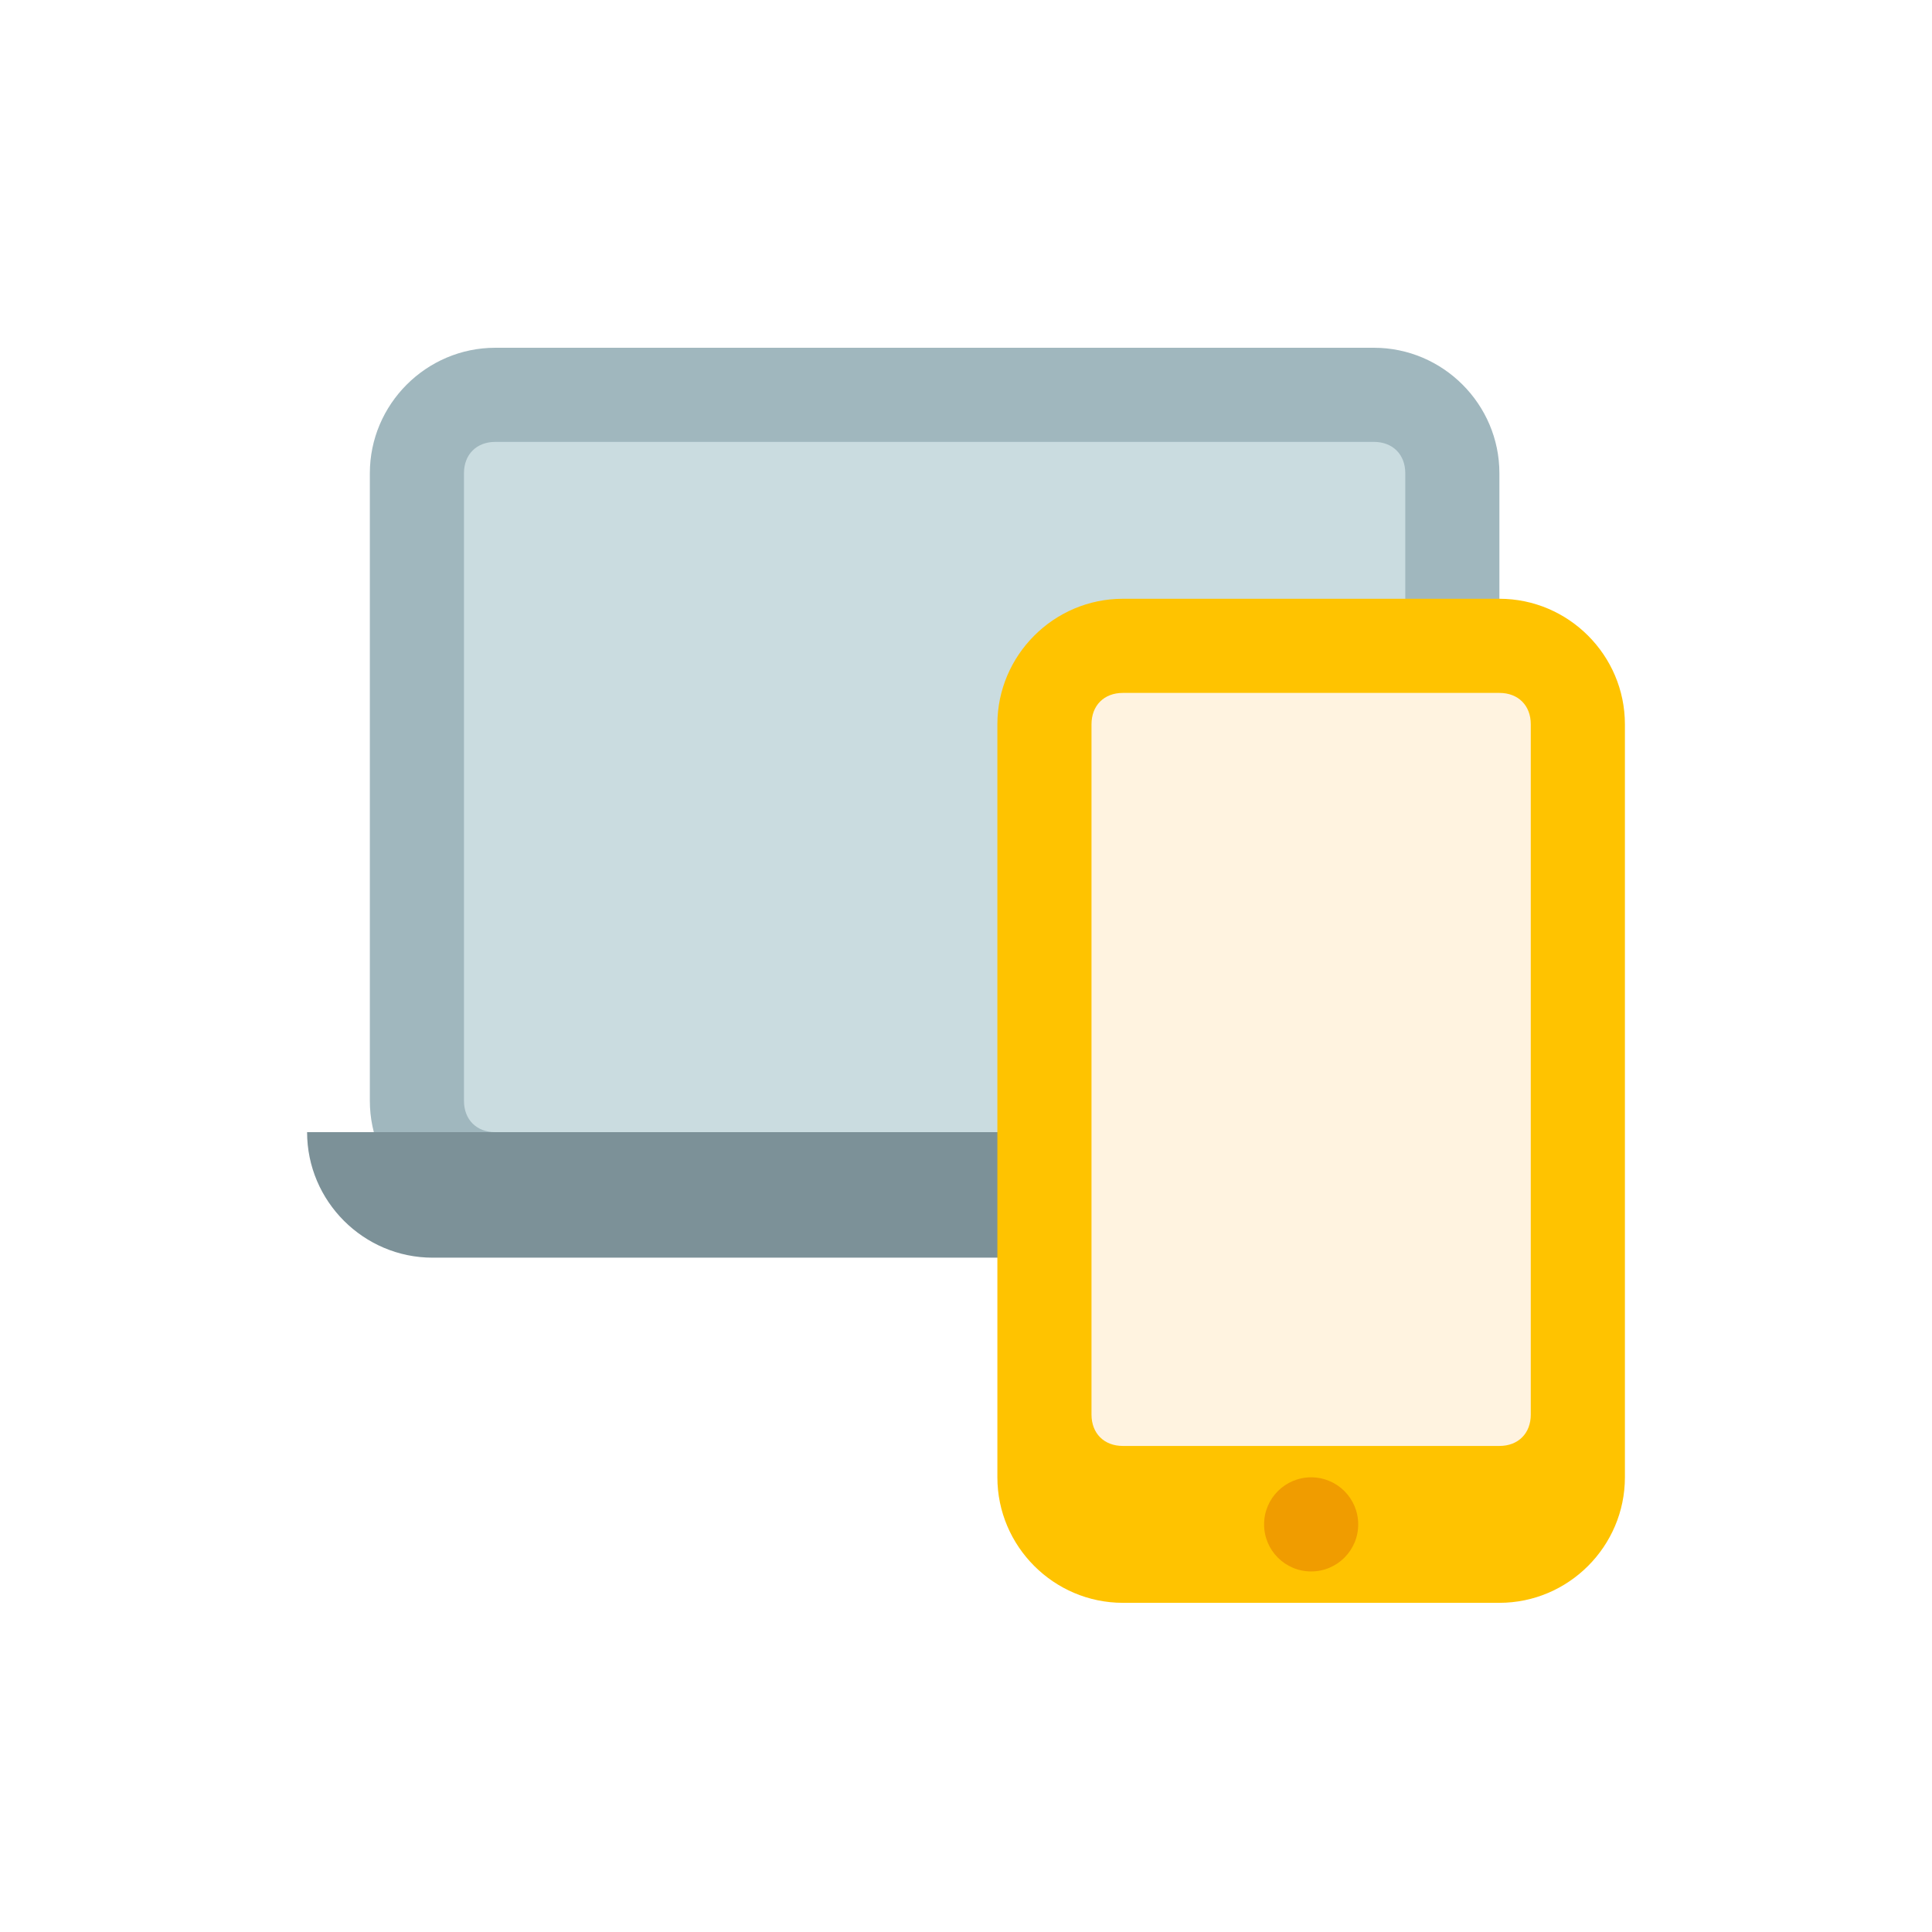
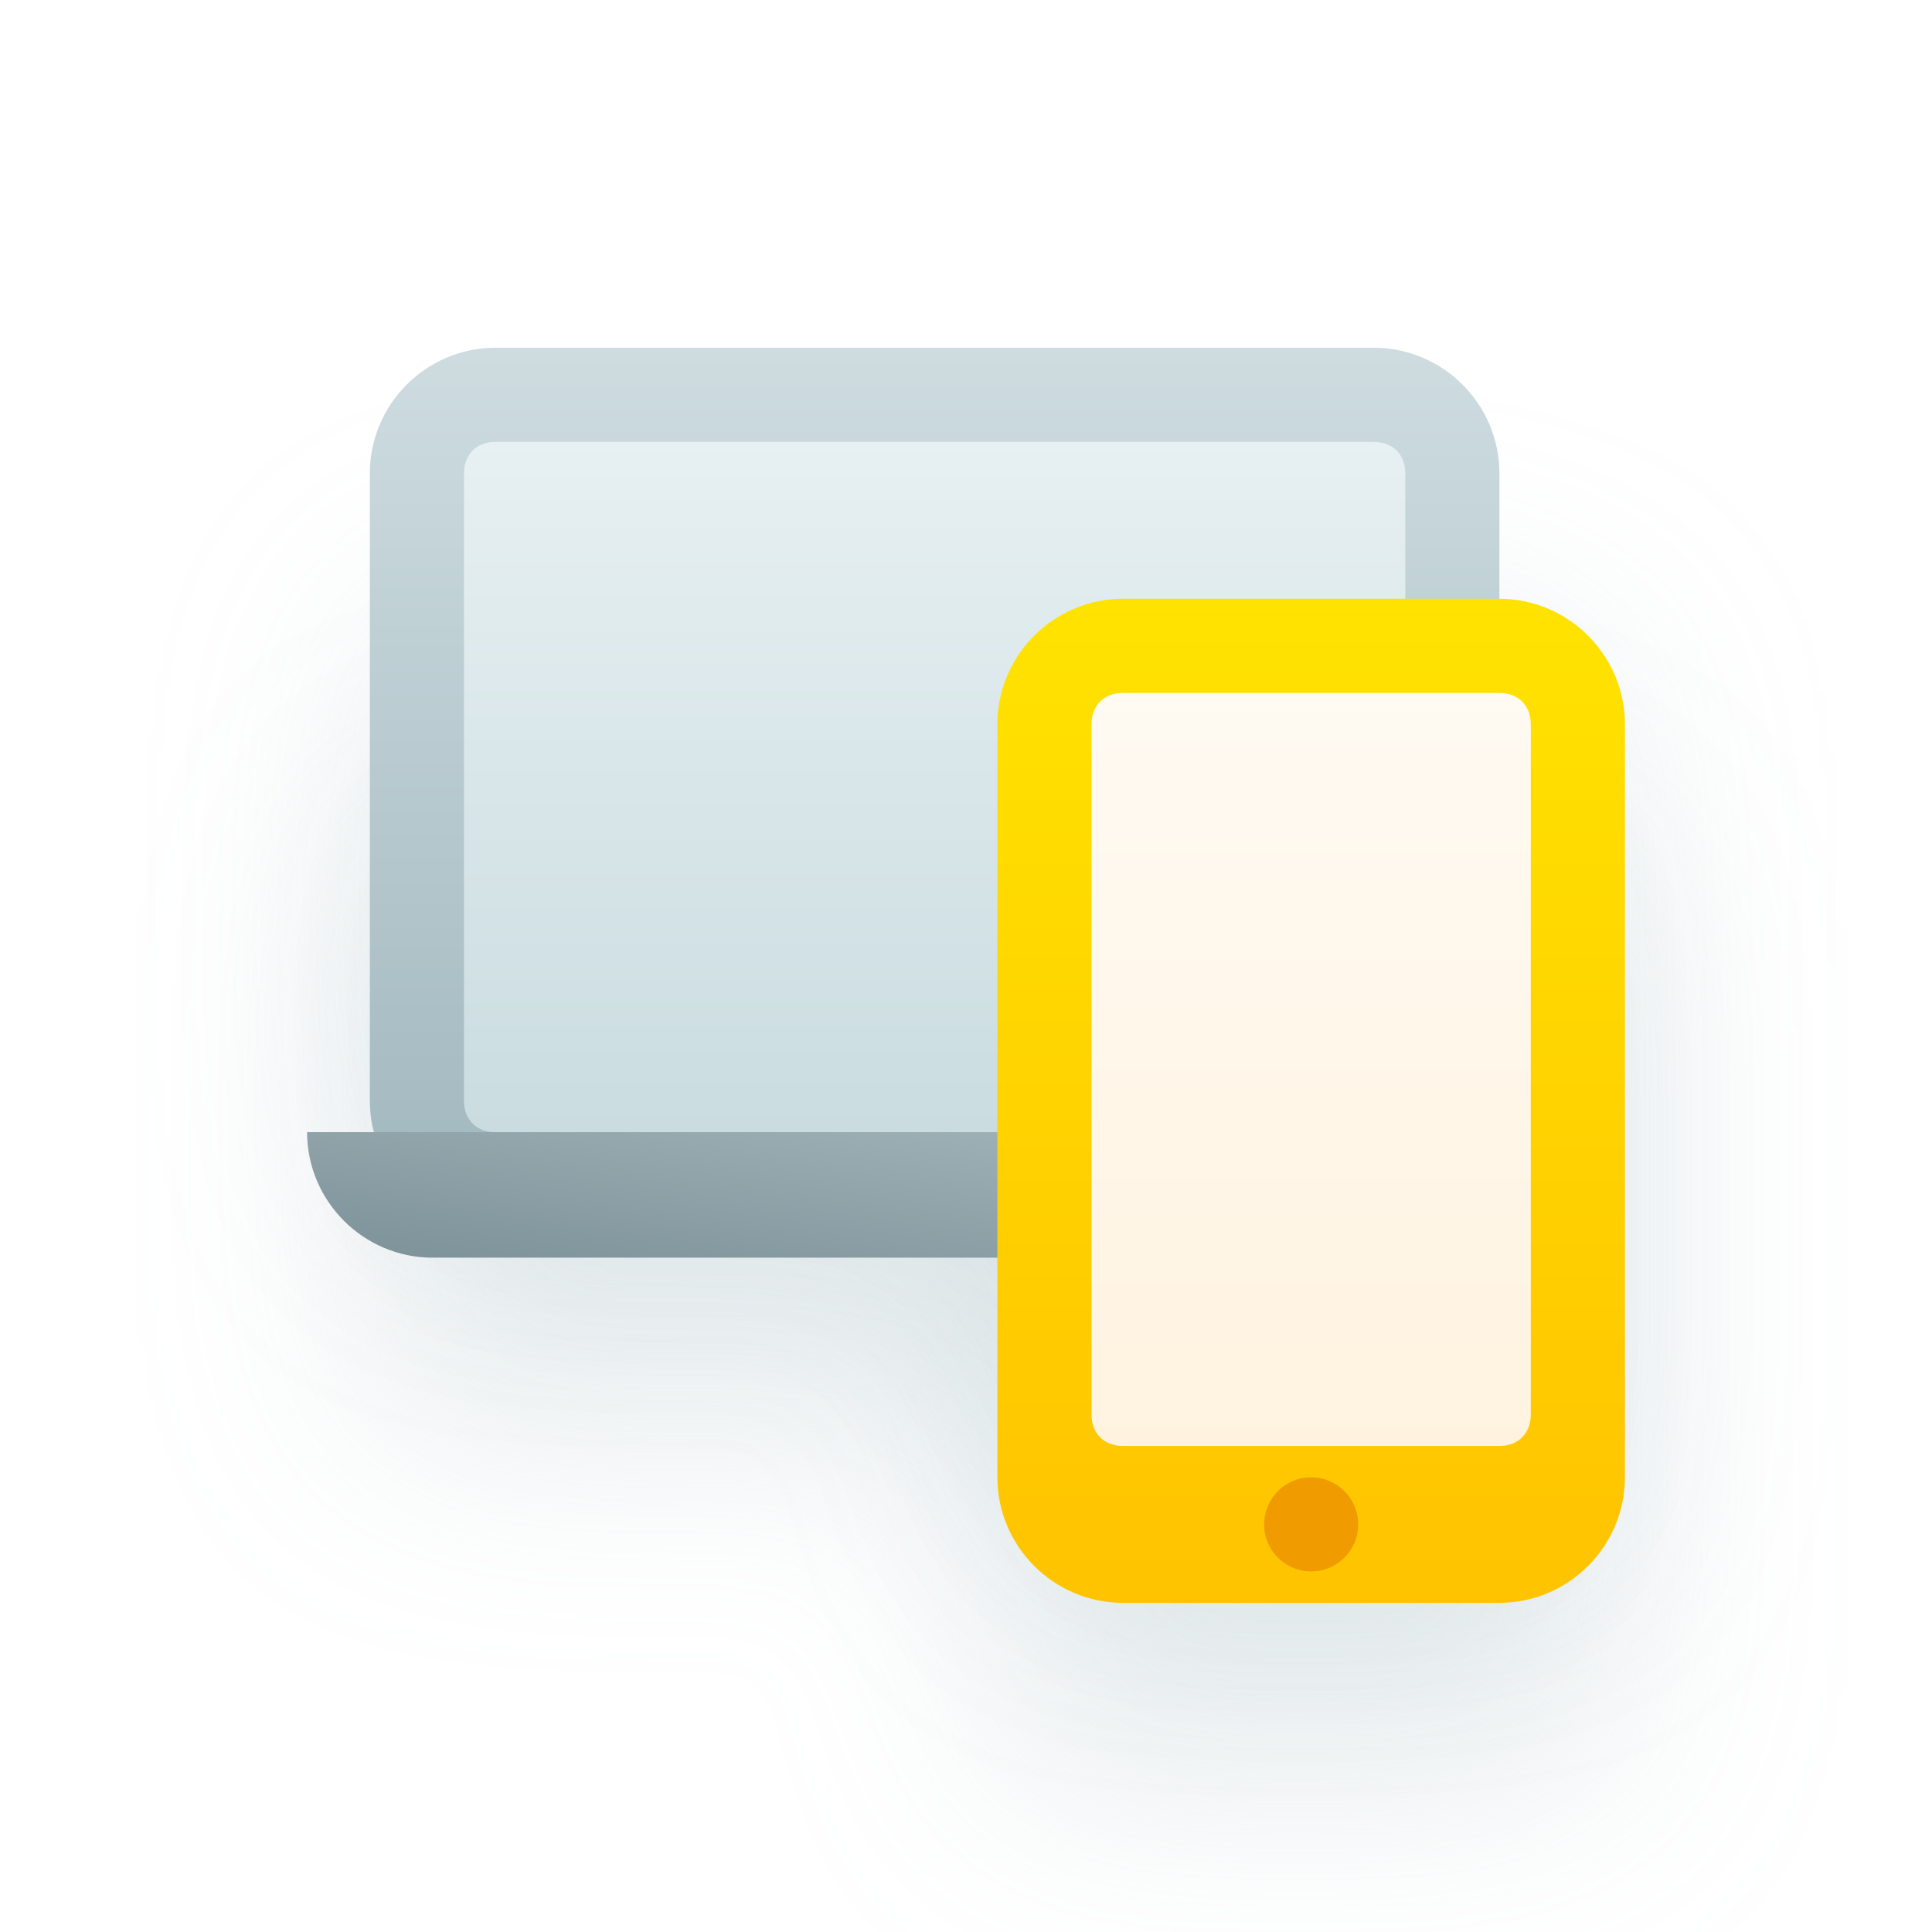
- <svg xmlns="http://www.w3.org/2000/svg" width="100" height="100" viewBox="0 0 100 100">
+ <svg xmlns="http://www.w3.org/2000/svg" xmlns:xlink="http://www.w3.org/1999/xlink" width="100" height="100" viewBox="0 0 100 100">
+   <defs>
+     <path id="b" d="M9.052 12.992c-3.229 0-5.846 1.94-5.846 4.331v23.82c0 2.391 2.617 4.33 5.846 4.33h23.592c1.962 0 3.73 18 5.304 18h23.877c3.229 0 5.846-1.939 5.846-4.33v-41.82c0-2.392-12.617-4.33-15.846-4.33H9.052z" />
+     <filter id="a" width="202.4%" height="230.7%" x="-51.2%" y="-43.6%" filterUnits="objectBoundingBox">
+       <feOffset dy="11" in="SourceAlpha" result="shadowOffsetOuter1" />
+       <feGaussianBlur in="shadowOffsetOuter1" result="shadowBlurOuter1" stdDeviation="5.5" />
+       <feColorMatrix in="shadowBlurOuter1" result="shadowMatrixOuter1" values="0 0 0 0 0.627 0 0 0 0 0.718 0 0 0 0 0.745 0 0 0 0.25 0" />
+       <feOffset in="SourceAlpha" result="shadowOffsetOuter2" />
+       <feGaussianBlur in="shadowOffsetOuter2" result="shadowBlurOuter2" stdDeviation="5.5" />
+       <feColorMatrix in="shadowBlurOuter2" result="shadowMatrixOuter2" values="0 0 0 0 0.627 0 0 0 0 0.718 0 0 0 0 0.745 0 0 0 0.2 0" />
+       <feMerge>
+         <feMergeNode in="shadowMatrixOuter1" />
+         <feMergeNode in="shadowMatrixOuter2" />
+       </feMerge>
+     </filter>
+     <linearGradient id="c" x1="50%" x2="50%" y1="0%" y2="100%">
+       <stop offset="0%" stop-color="#CEDCE0" />
+       <stop offset="100%" stop-color="#A0B7BE" />
+     </linearGradient>
+     <linearGradient id="d" x1="50%" x2="50%" y1="0%" y2="100%">
+       <stop offset="0%" stop-color="#E7F0F2" />
+       <stop offset="100%" stop-color="#CADCE0" />
+     </linearGradient>
+     <linearGradient id="e" x1="138.241%" x2="0%" y1="0%" y2="100%">
+       <stop offset="0%" stop-color="#B3C4C9" />
+       <stop offset="100%" stop-color="#7C9198" />
+     </linearGradient>
+     <linearGradient id="f" x1="50%" x2="50%" y1="0%" y2="100%">
+       <stop offset="0%" stop-color="#FFE300" />
+       <stop offset="100%" stop-color="#FFC300" />
+     </linearGradient>
+     <linearGradient id="g" x1="50%" x2="50%" y1="0%" y2="100%">
+       <stop offset="0%" stop-color="#FFFAF2" />
+       <stop offset="100%" stop-color="#FFF3E0" />
+     </linearGradient>
+   </defs>
  <g fill="none" fill-rule="nonzero" transform="translate(15.895 18)">
-     <path fill="#A0B7BE" d="M3.248 38.977V6.497C3.248 2.922 6.171 0 9.744 0h45.474c3.573 0 6.496 2.923 6.496 6.496v32.481c0 3.573-2.923 6.496-6.496 6.496H9.744c-3.573 0-6.496-2.923-6.496-6.496z" />
-     <path fill="#CADCE0" d="M55.218 4.872H9.744c-.974 0-1.624.65-1.624 1.624v32.481c0 .975.65 1.624 1.624 1.624h45.474c.974 0 1.624-.65 1.624-1.624V6.497c0-.975-.65-1.625-1.624-1.625z" />
-     <path fill="#7C9198" d="M58.466 47.097H6.496C2.923 47.097 0 44.174 0 40.601h64.962c0 3.573-2.923 6.496-6.496 6.496z" />
-     <path fill="#FFC300" d="M35.729 58.466V19.489c0-3.573 2.923-6.497 6.496-6.497h19.489c3.573 0 6.496 2.924 6.496 6.497v38.977c0 3.573-2.923 6.496-6.496 6.496H42.225c-3.573 0-6.496-2.923-6.496-6.496z" />
-     <path fill="#FFF3E0" d="M61.714 17.865H42.225c-.974 0-1.624.65-1.624 1.624v35.729c0 .974.65 1.624 1.624 1.624h19.489c.974 0 1.624-.65 1.624-1.624v-35.73c0-.974-.65-1.623-1.624-1.623z" />
+     <use fill="#000" filter="url(#a)" xlink:href="#b" />
+     <path fill="url(#c)" d="M3.248 38.977V6.497C3.248 2.922 6.171 0 9.744 0h45.474c3.573 0 6.496 2.923 6.496 6.496v32.481c0 3.573-2.923 6.496-6.496 6.496H9.744c-3.573 0-6.496-2.923-6.496-6.496z" />
+     <path fill="url(#d)" d="M55.218 4.872H9.744c-.974 0-1.624.65-1.624 1.624v32.481c0 .975.65 1.624 1.624 1.624h45.474c.974 0 1.624-.65 1.624-1.624V6.497c0-.975-.65-1.625-1.624-1.625z" />
+     <path fill="url(#e)" d="M58.466 47.097H6.496C2.923 47.097 0 44.174 0 40.601h64.962c0 3.573-2.923 6.496-6.496 6.496z" />
+     <path fill="url(#f)" d="M35.729 58.466V19.489c0-3.573 2.923-6.497 6.496-6.497h19.489c3.573 0 6.496 2.924 6.496 6.497v38.977c0 3.573-2.923 6.496-6.496 6.496H42.225c-3.573 0-6.496-2.923-6.496-6.496z" />
+     <path fill="url(#g)" d="M61.714 17.865H42.225c-.974 0-1.624.65-1.624 1.624v35.729c0 .974.65 1.624 1.624 1.624h19.489c.974 0 1.624-.65 1.624-1.624v-35.73c0-.974-.65-1.623-1.624-1.623z" />
    <circle cx="51.97" cy="60.902" r="2.436" fill="#F09C00" />
  </g>
</svg>
